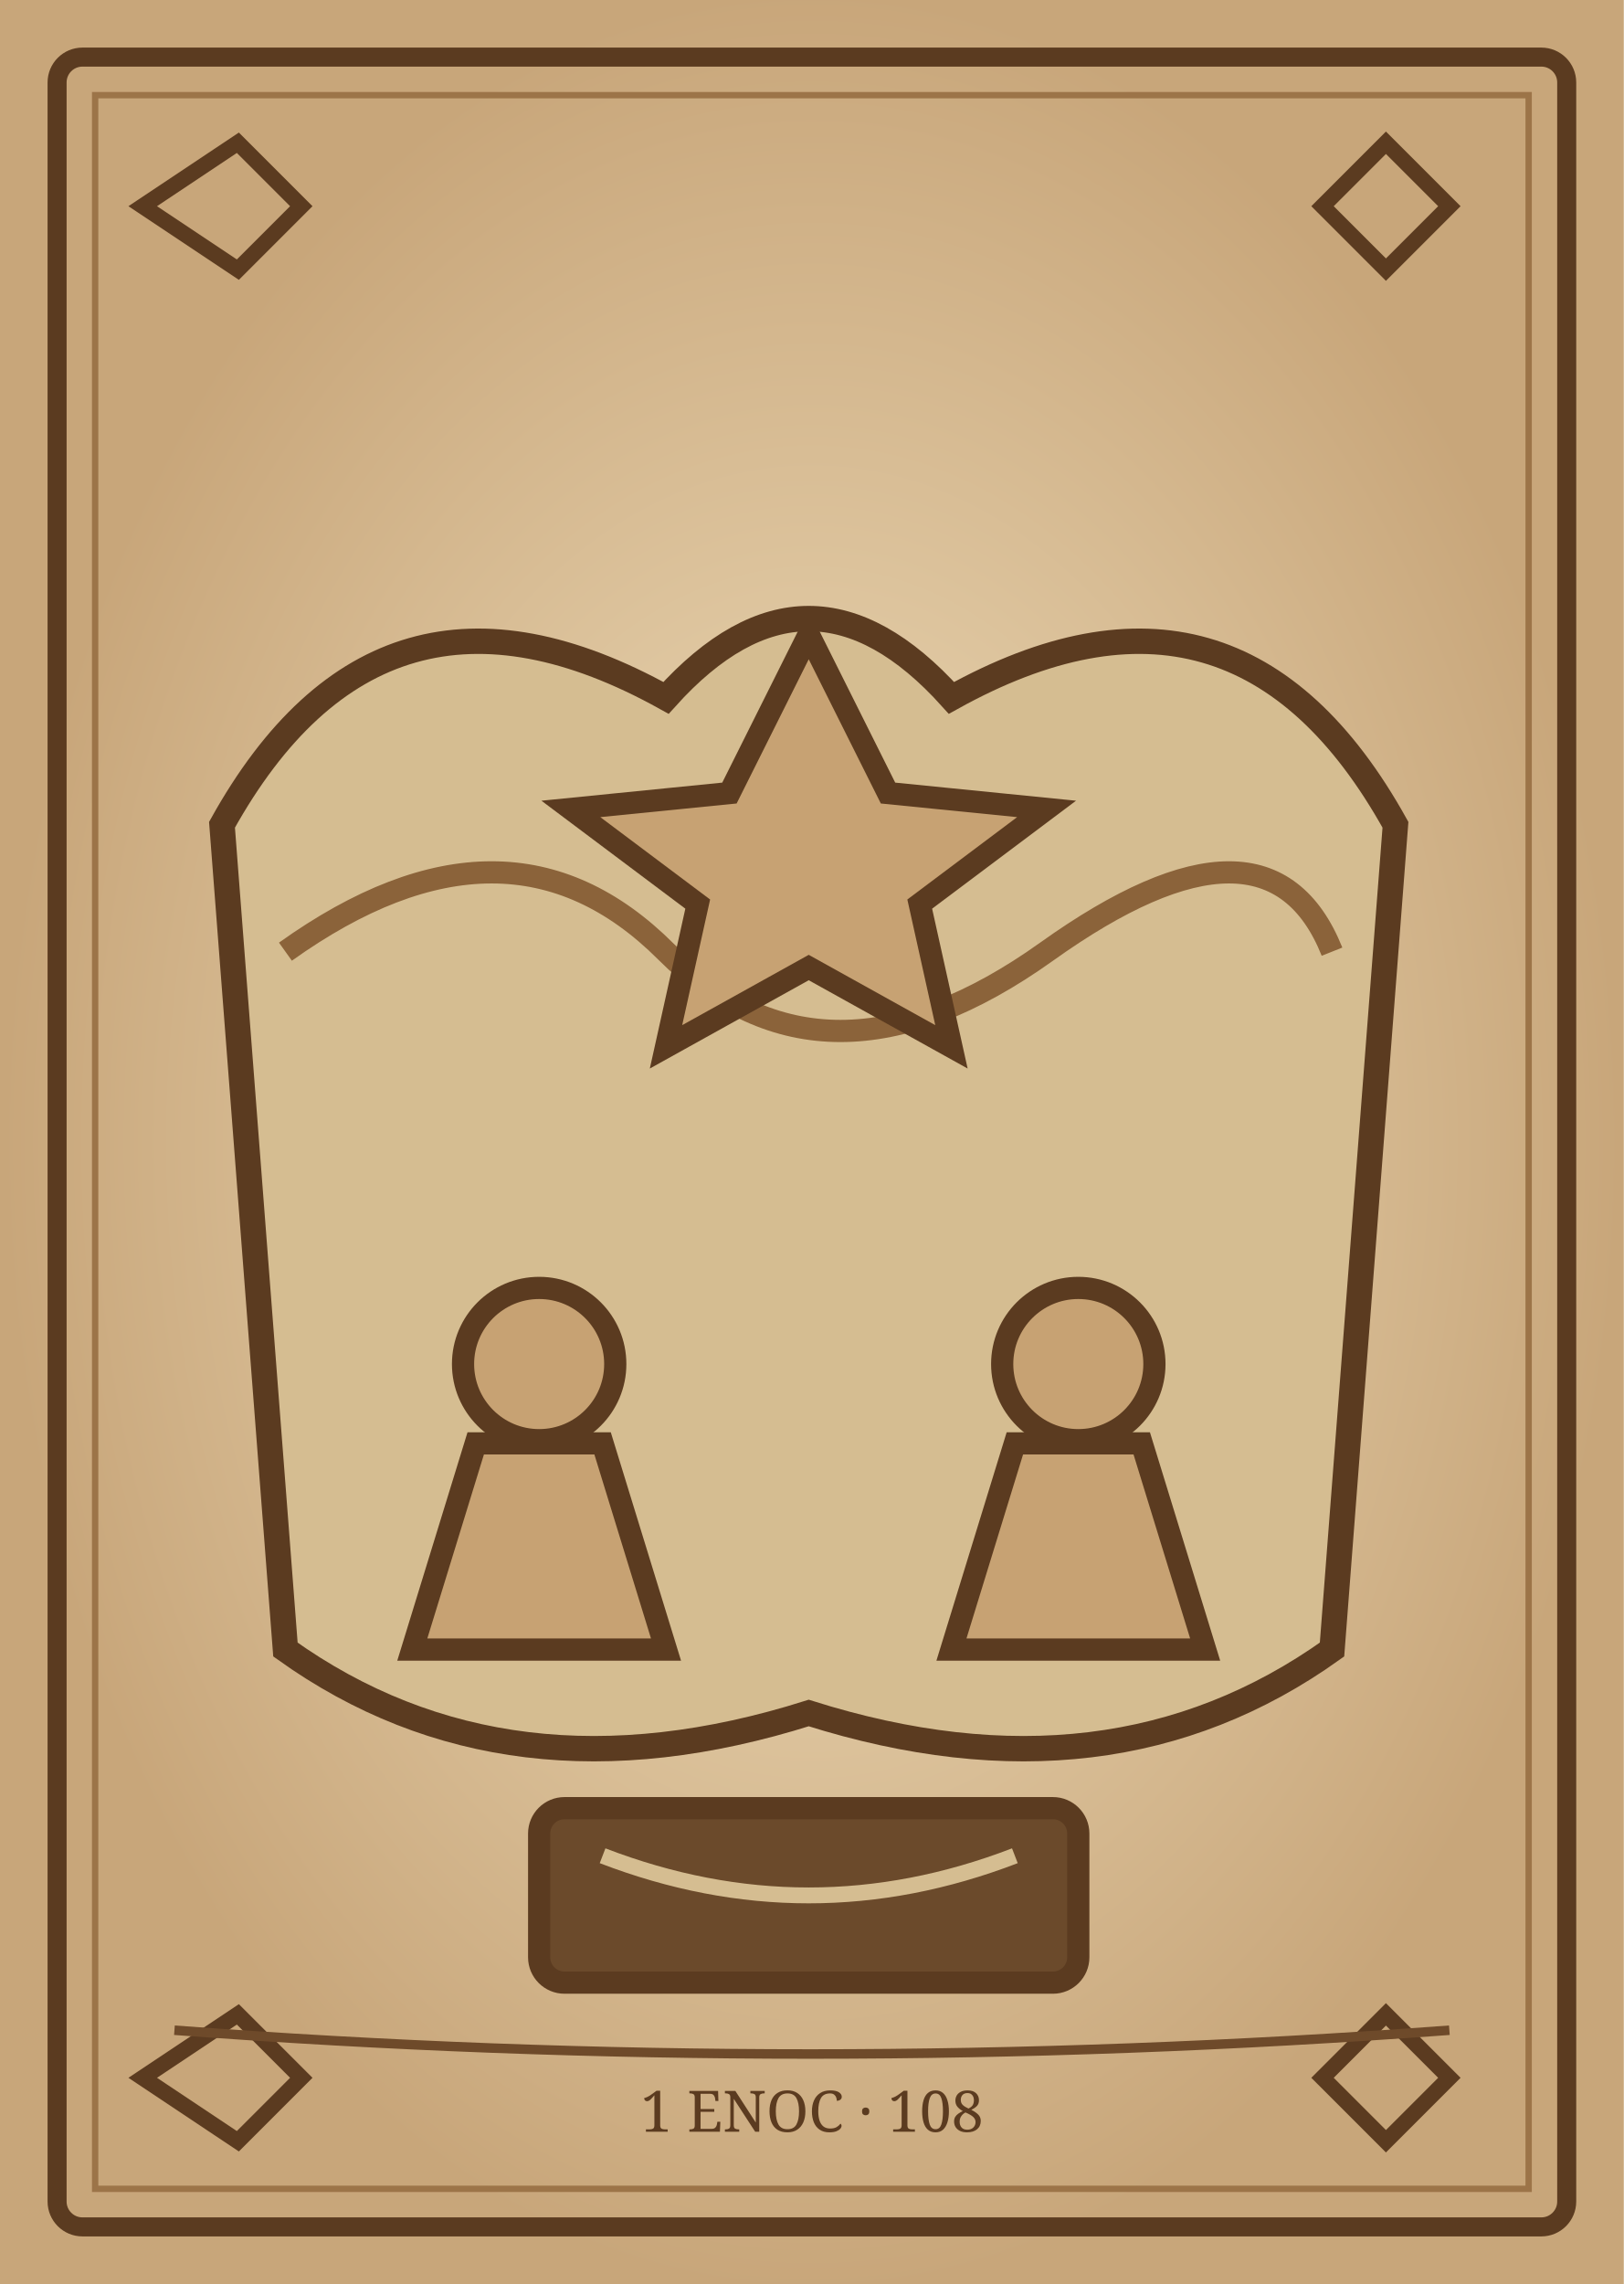
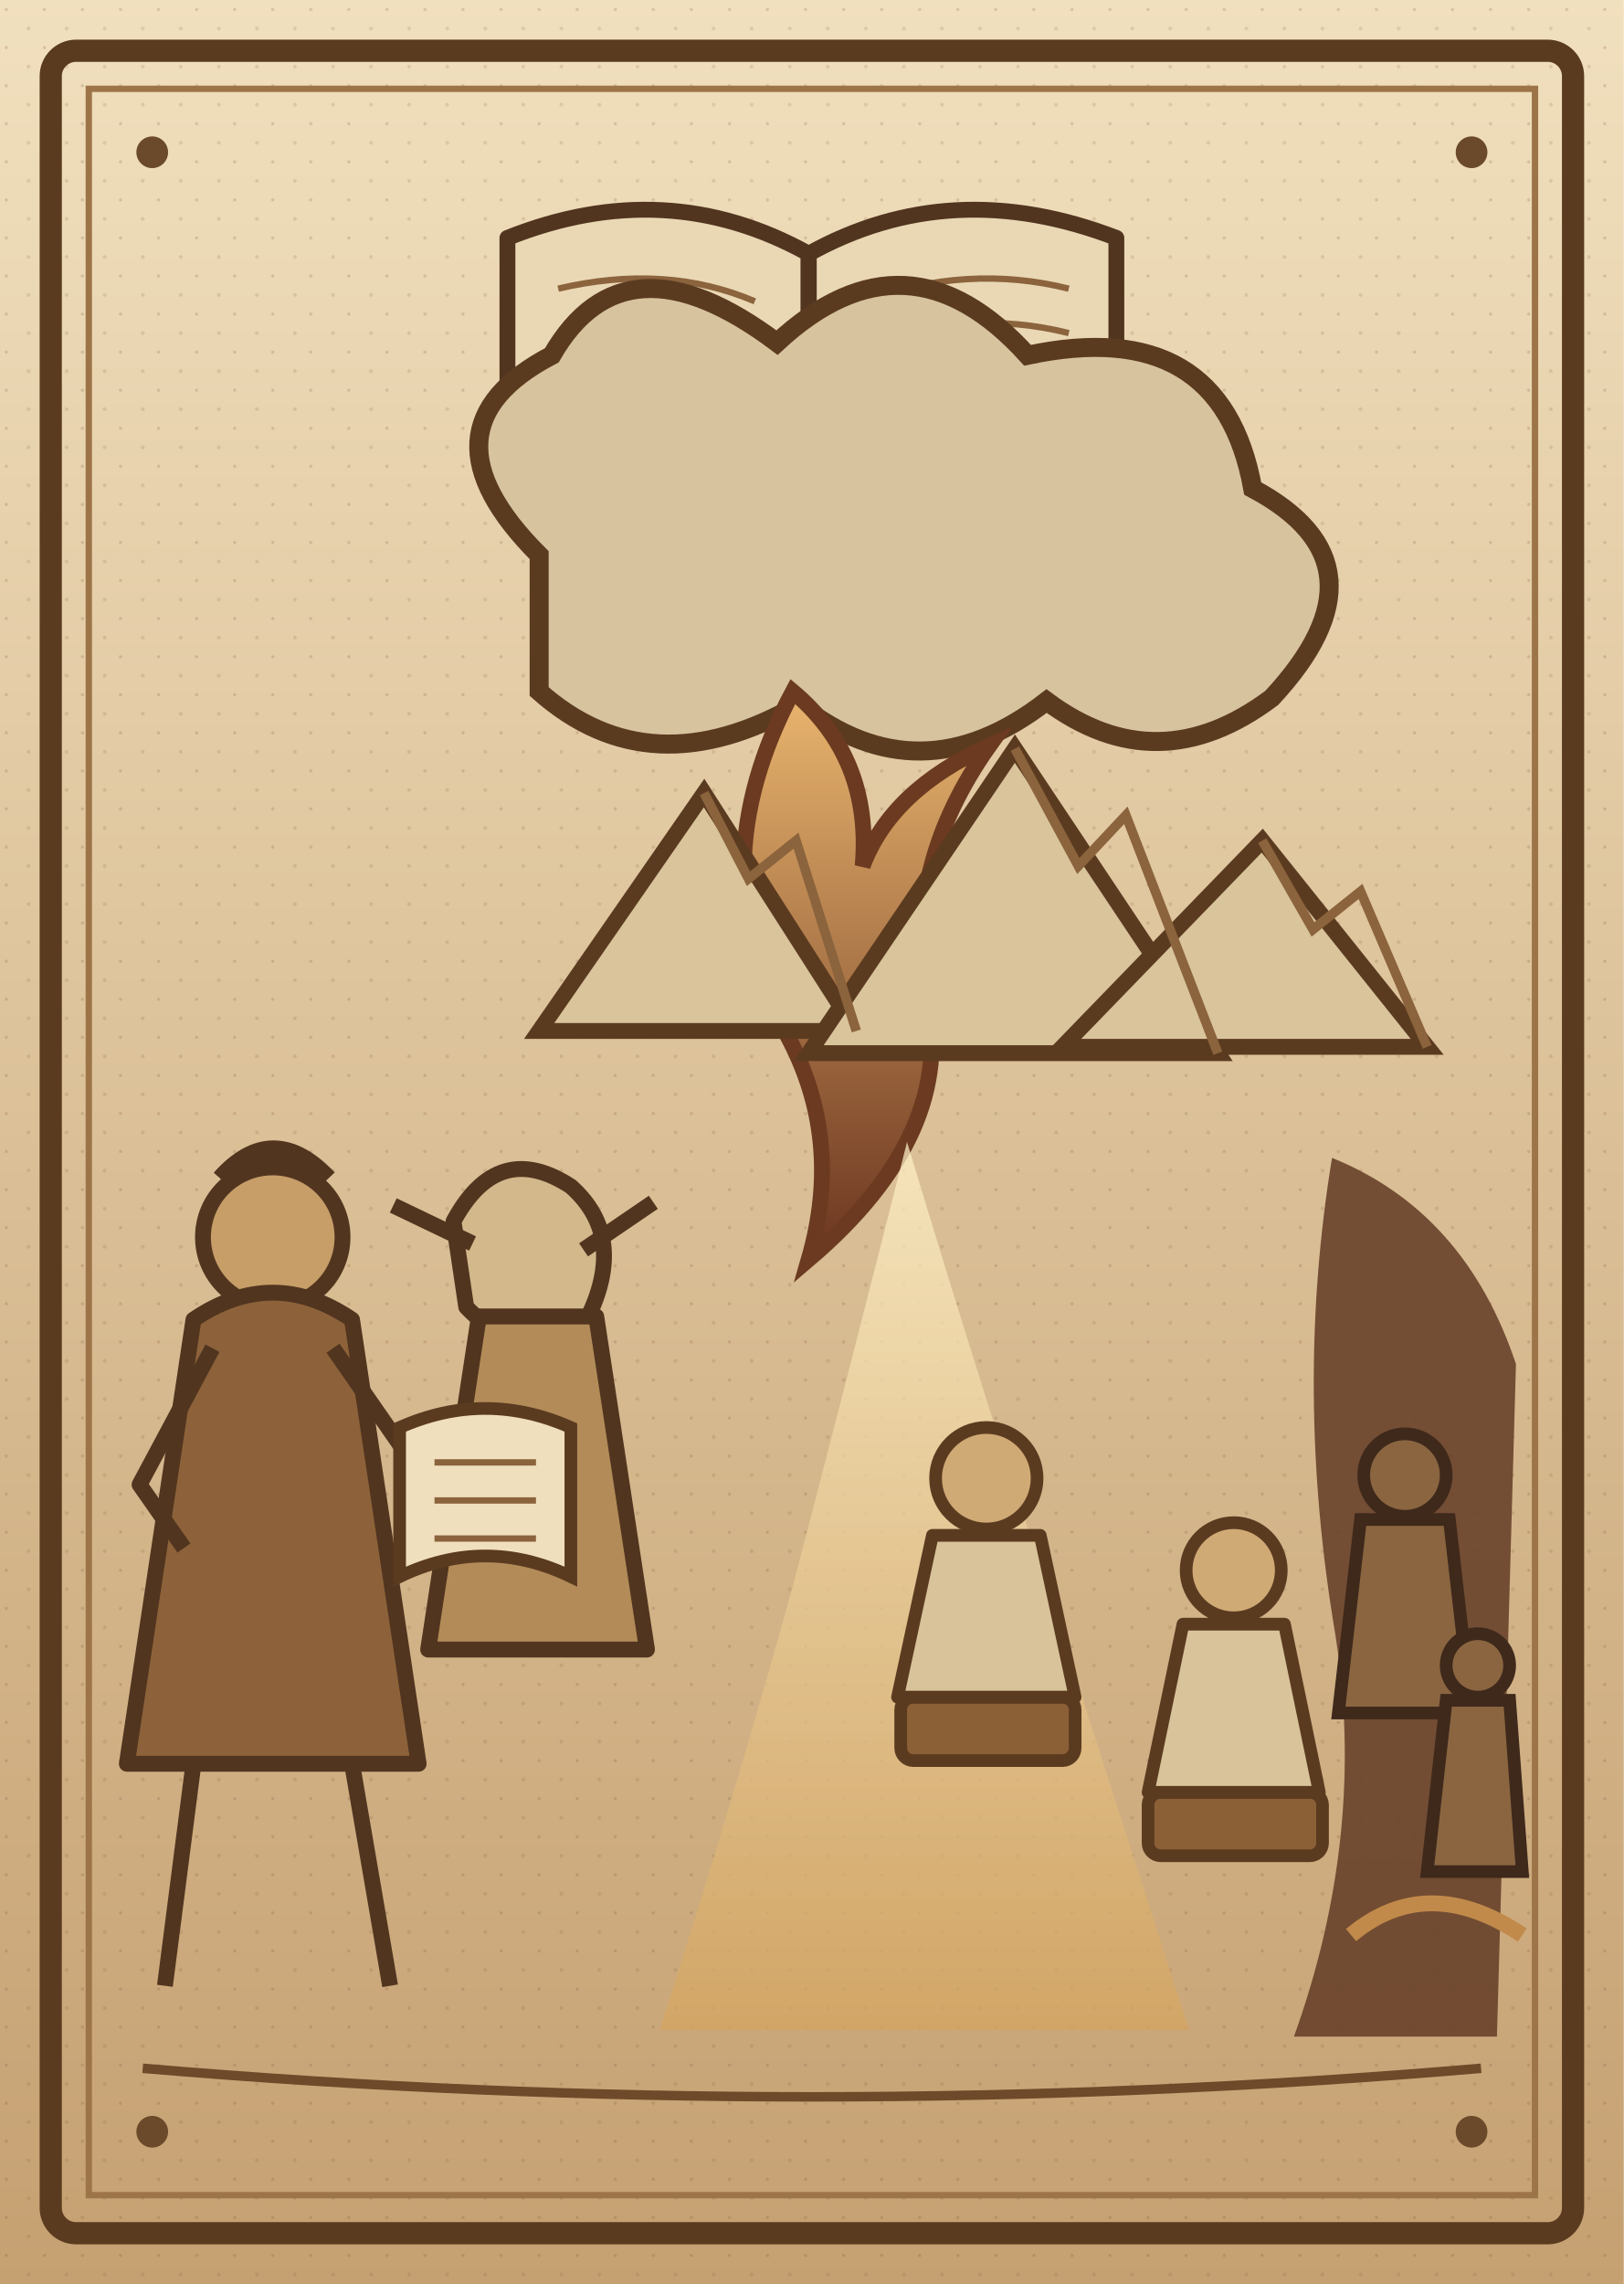
- <svg xmlns="http://www.w3.org/2000/svg" viewBox="0 0 512 720" role="img" aria-label="Ilustración original para 1 Enoc capítulo 108, grabado sepia en pergamino">
+ <svg xmlns="http://www.w3.org/2000/svg" viewBox="0 0 512 720" role="img" aria-label="1 Enoc 108: Enoc y el ángel ante la nube de fuego, los libros celestes y el destino opuesto de justos y pecadores">
  <defs>
-     <radialGradient id="paper">
-       <stop offset="0" stop-color="#f0dfbd" />
-       <stop offset="1" stop-color="#c8a67a" />
-     </radialGradient>
+     <linearGradient id="paper108" x2="0" y2="1">
+       <stop stop-color="#f1e0be" />
+       <stop offset="1" stop-color="#c5a071" />
+     </linearGradient>
+     <linearGradient id="light108" x2="0" y2="1">
+       <stop stop-color="#fff2c9" />
+       <stop offset="1" stop-color="#d4a45f" />
+     </linearGradient>
+     <linearGradient id="fire108" x2="0" y2="1">
+       <stop stop-color="#e9b56e" />
+       <stop offset="1" stop-color="#6b3520" />
+     </linearGradient>
+     <pattern id="grain108" width="12" height="12" patternUnits="userSpaceOnUse">
+       <circle cx="2" cy="3" r=".5" fill="#704b2b" opacity=".2" />
+       <circle cx="9" cy="9" r=".6" fill="#704b2b" opacity=".15" />
+     </pattern>
  </defs>
-   <rect width="512" height="720" fill="url(#paper)" />
-   <rect x="18" y="18" width="476" height="684" rx="8" fill="none" stroke="#5b3b20" stroke-width="6" />
-   <rect x="30" y="30" width="452" height="660" fill="none" stroke="#9c7448" stroke-width="2" />
-   <g stroke="#5b3b20" stroke-width="5" fill="none">
-     <path d="M45 65 L75 45 95 65 75 85Z M417 65 L437 45 457 65 437 85Z M45 655 L75 635 95 655 75 675Z M417 655 L437 635 457 655 437 675Z" />
+   <rect width="512" height="720" fill="url(#paper108)" />
+   <rect width="512" height="720" fill="url(#grain108)" />
+   <rect x="16" y="16" width="480" height="688" rx="8" fill="none" stroke="#5b3b20" stroke-width="7" />
+   <rect x="28" y="28" width="456" height="664" fill="none" stroke="#9c7448" stroke-width="2" />
+   <g stroke="#51351f" stroke-width="5" stroke-linejoin="round">
+     <path d="M160 75Q210 55 255 80V135Q210 112 160 135Z" fill="#ead8b5" />
+     <path d="M255 80Q300 55 352 75V135Q300 112 255 135Z" fill="#ead8b5" />
+     <path d="M255 80V137" fill="none" />
+     <path d="M176 91Q210 83 238 95 M176 105Q210 97 238 109 M272 95Q305 83 337 91 M272 109Q305 97 337 105" fill="none" stroke="#8b633c" stroke-width="2" />
  </g>
-   <g>
-     <path d="M70 260 Q120 170 210 220 Q255 170 300 220 Q390 170 440 260 L420 520 Q350 570 255 540 Q160 570 90 520Z" fill="#d5bd91" stroke="#5b3b20" stroke-width="8" />
-     <path d="M90 300 Q160 250 210 300 T330 300 T420 300" stroke="#8b633a" stroke-width="7" fill="none" />
-     <g fill="#c7a273" stroke="#5b3b20" stroke-width="7">
-       <circle cx="170" cy="430" r="24" />
-       <path d="M150 455 L190 455 210 520 130 520Z" />
-       <circle cx="340" cy="430" r="24" />
-       <path d="M320 455 L360 455 380 520 300 520Z" />
-     </g>
-     <path d="M255 200 L280 250 330 255 290 285 300 330 255 305 210 330 220 285 180 255 230 250Z" fill="#c7a273" stroke="#5b3b20" stroke-width="7" />
-     <rect x="170" y="570" width="170" height="55" rx="8" fill="#6b4a2b" stroke="#5b3b20" stroke-width="7" />
-     <path d="M190 585 Q255 610 320 585" stroke="#d5bd91" stroke-width="5" fill="none" />
+   <path d="M170 175Q130 135 174 112Q197 72 245 108Q286 70 324 112Q385 99 395 154Q440 178 401 220Q365 247 330 221Q290 252 252 222Q205 249 170 218Z" fill="#d7c39d" stroke="#5b3b20" stroke-width="6" />
+   <path d="M250 218Q220 274 248 326Q266 359 255 397Q302 357 292 314Q285 273 312 235Q281 249 272 273Q275 239 250 218Z" fill="url(#fire108)" stroke="#6b3a20" stroke-width="5" />
+   <g fill="#d9c49c" stroke="#5b3b20" stroke-width="5">
+     <path d="M170 325L222 250L270 325Z" />
+     <path d="M255 332L320 236L384 332Z" />
+     <path d="M335 330L398 265L450 330Z" />
  </g>
-   <path d="M55 640 Q255 655 457 640" fill="none" stroke="#6e4a2a" stroke-width="3" />
-   <text x="256" y="672" font-family="serif" font-size="18" text-anchor="middle" fill="#5b3b20">1 ENOC · 108</text>
+   <g stroke="#8b633c" stroke-width="3" fill="none">
+     <path d="M222 250L236 277L251 265L270 325 M320 236L340 273L355 257L384 332 M398 265L414 293L429 281L450 330" />
+   </g>
+   <g stroke="#51351f" stroke-width="5" stroke-linejoin="round">
+     <circle cx="86" cy="390" r="22" fill="#c79d68" />
+     <path d="M61 416Q86 399 111 416L132 556H40Z" fill="#8d623a" />
+     <path d="M67 425L44 468L58 488 M105 425L130 461L151 445" fill="none" />
+     <path d="M61 556L52 626 M111 556L123 626" fill="none" />
+     <path d="M70 372Q86 354 103 372" fill="none" stroke-width="7" />
+     <path d="M143 385Q157 359 180 374Q198 390 185 416Q164 430 147 412Z" fill="#d2b88b" />
+     <path d="M151 415L188 415L204 520L135 520Z" fill="#b28b58" />
+     <path d="M149 392L124 380 M184 394L206 379" fill="none" />
+   </g>
+   <path d="M126 450Q153 438 180 450V497Q153 484 126 497Z" fill="#f0dfbd" stroke="#5b3b20" stroke-width="4" />
+   <path d="M137 461H169 M137 473H169 M137 485H169" stroke="#8b633c" stroke-width="2" />
+   <path d="M208 640Q232 565 250 500Q267 435 286 360Q308 433 330 500Q354 575 375 640Z" fill="url(#light108)" opacity=".72" />
+   <g stroke="#5b3b20" stroke-width="4" stroke-linejoin="round">
+     <rect x="284" y="535" width="55" height="20" rx="4" fill="#8c6037" />
+     <circle cx="311" cy="466" r="16" fill="#d0aa75" />
+     <path d="M294 484L328 484L339 535H283Z" fill="#d8c39b" />
+     <rect x="362" y="565" width="55" height="20" rx="4" fill="#8c6037" />
+     <circle cx="389" cy="495" r="15" fill="#d0aa75" />
+     <path d="M373 512L405 512L416 565H362Z" fill="#d8c39b" />
+   </g>
+   <path d="M420 365Q462 382 478 430L472 642H408Q431 578 421 515Q408 438 420 365Z" fill="#68412a" opacity=".9" />
+   <g stroke="#3e291b" stroke-width="4" fill="#8a6540">
+     <circle cx="443" cy="465" r="13" />
+     <path d="M429 479L457 479L464 540H422Z" />
+     <circle cx="466" cy="525" r="10" />
+     <path d="M456 536L476 536L480 590H450Z" />
+   </g>
+   <path d="M426 610Q450 590 480 610" stroke="#c18a4b" stroke-width="5" fill="none" />
+   <path d="M45 652Q256 670 467 652" fill="none" stroke="#6e4a2a" stroke-width="3" />
+   <g fill="#6b4a2b">
+     <circle cx="48" cy="48" r="5" />
+     <circle cx="464" cy="48" r="5" />
+     <circle cx="48" cy="672" r="5" />
+     <circle cx="464" cy="672" r="5" />
+   </g>
</svg>
